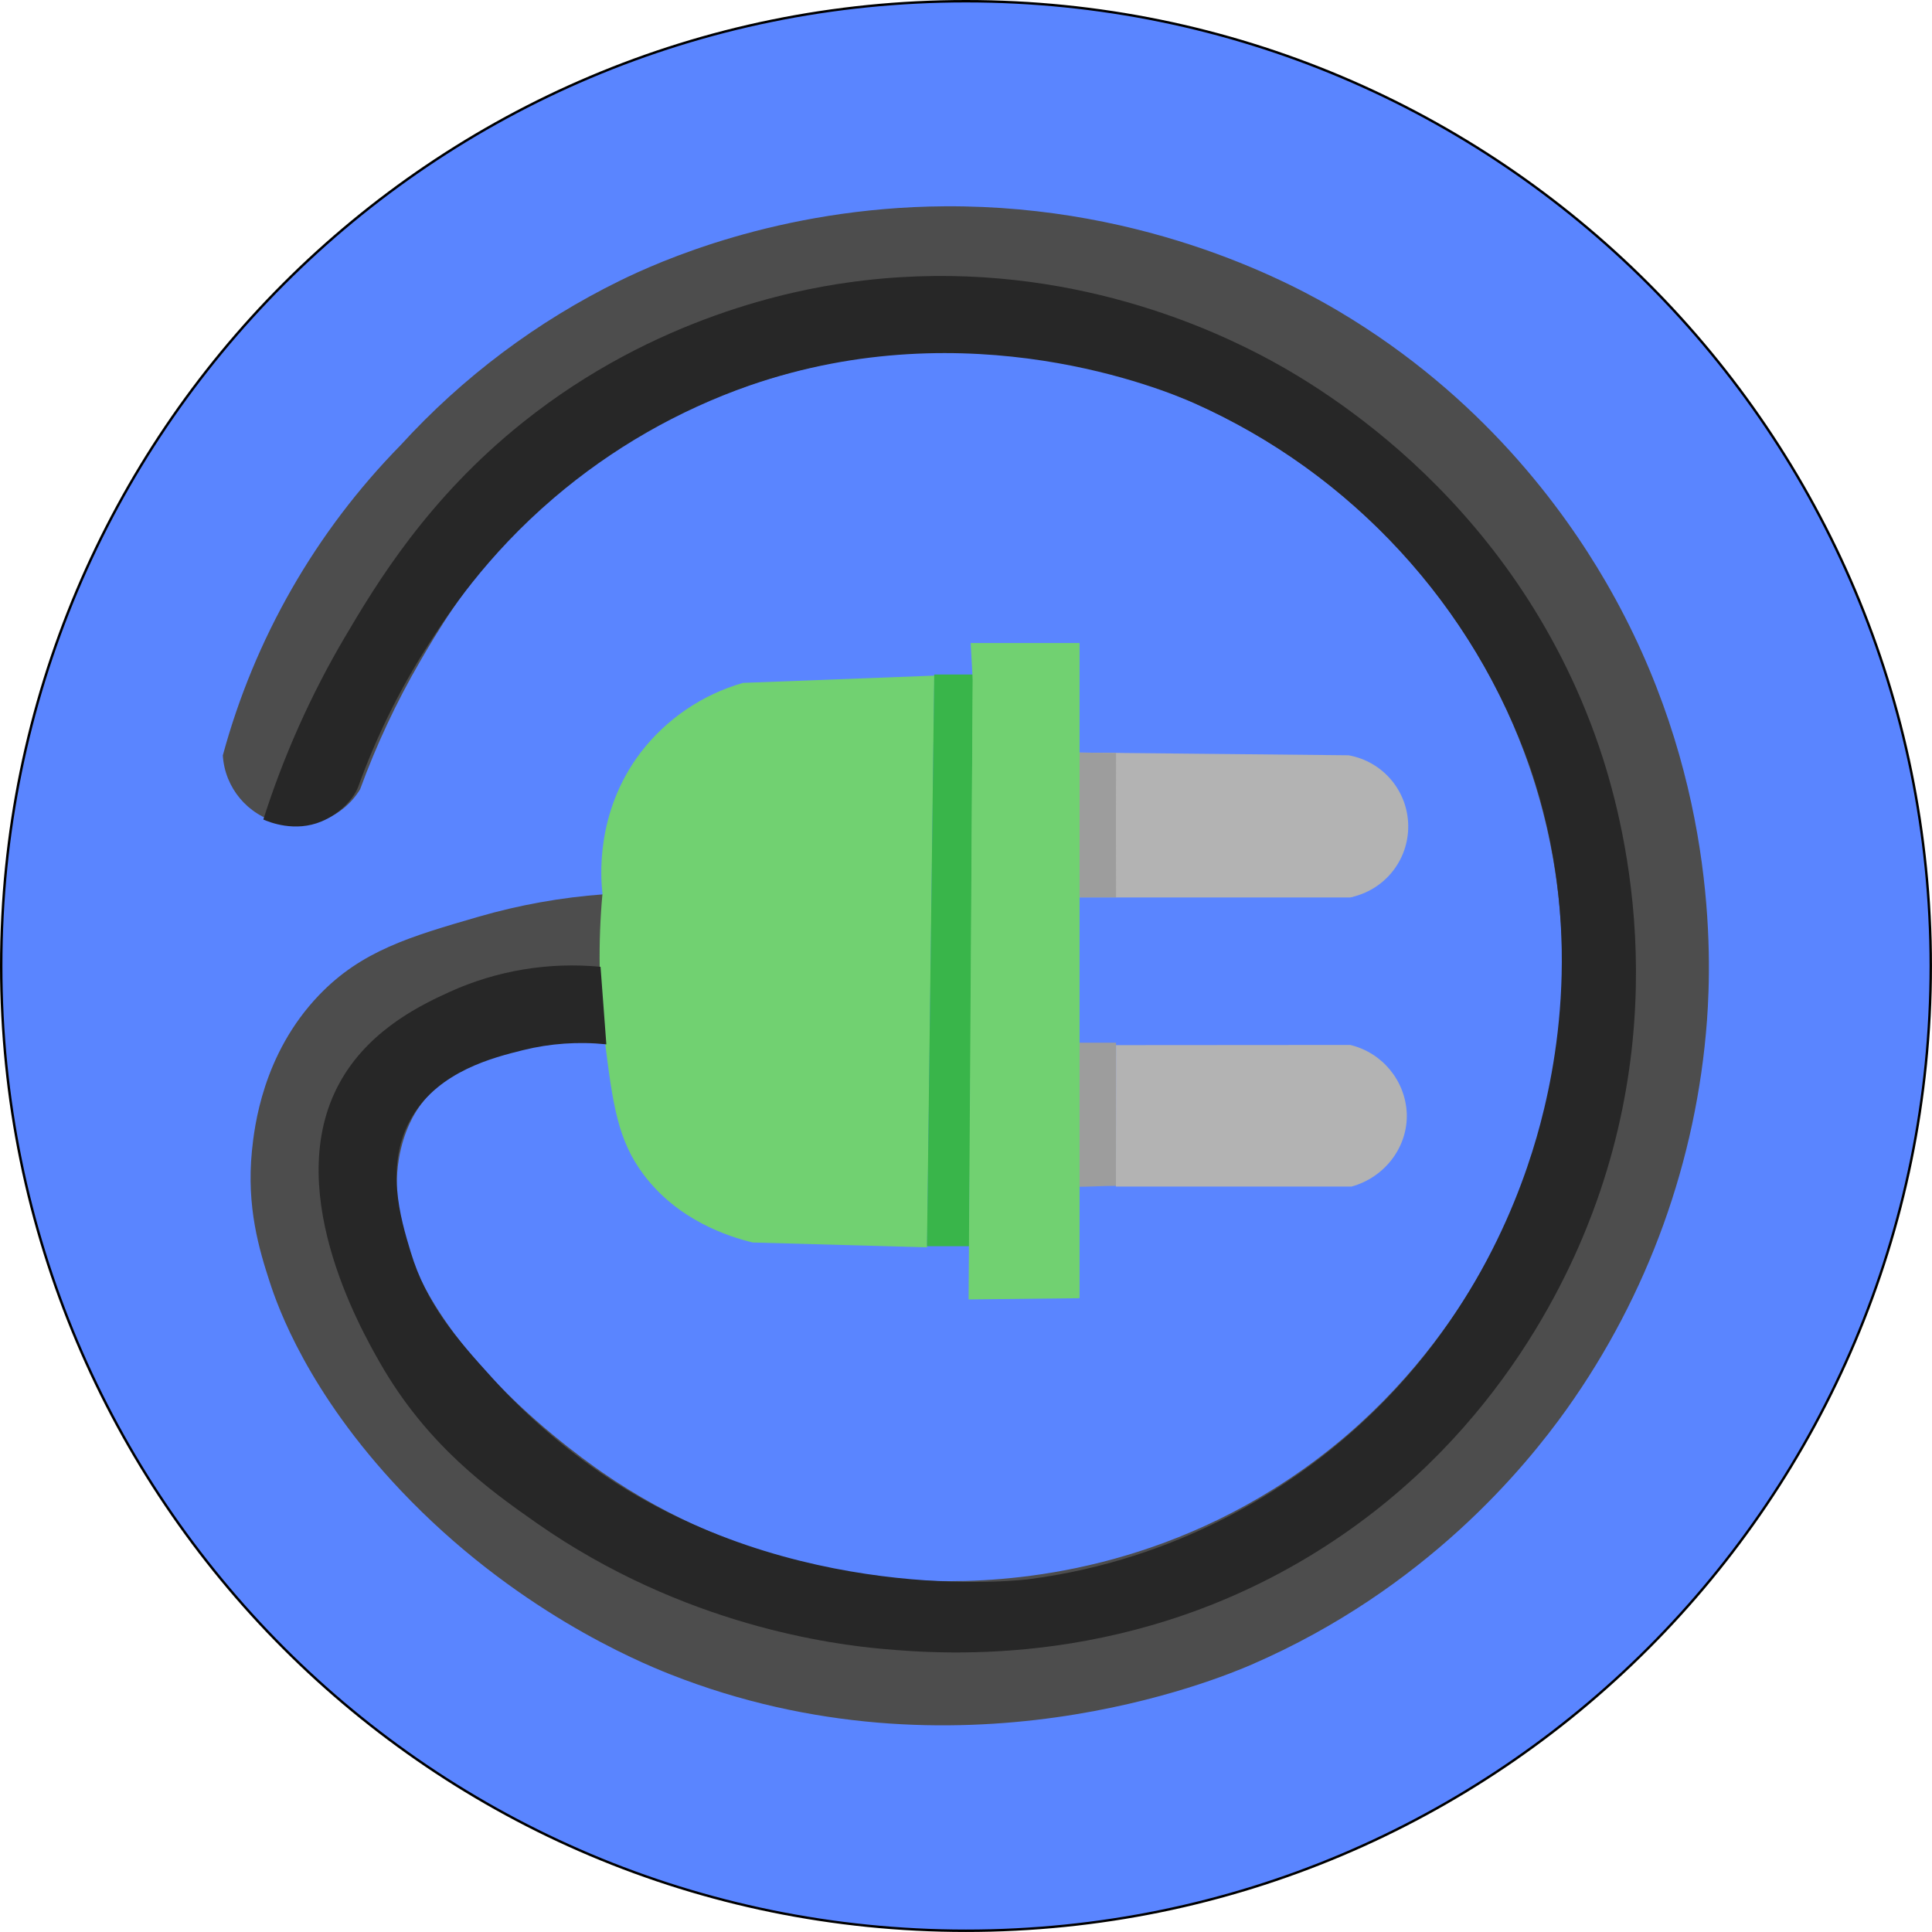
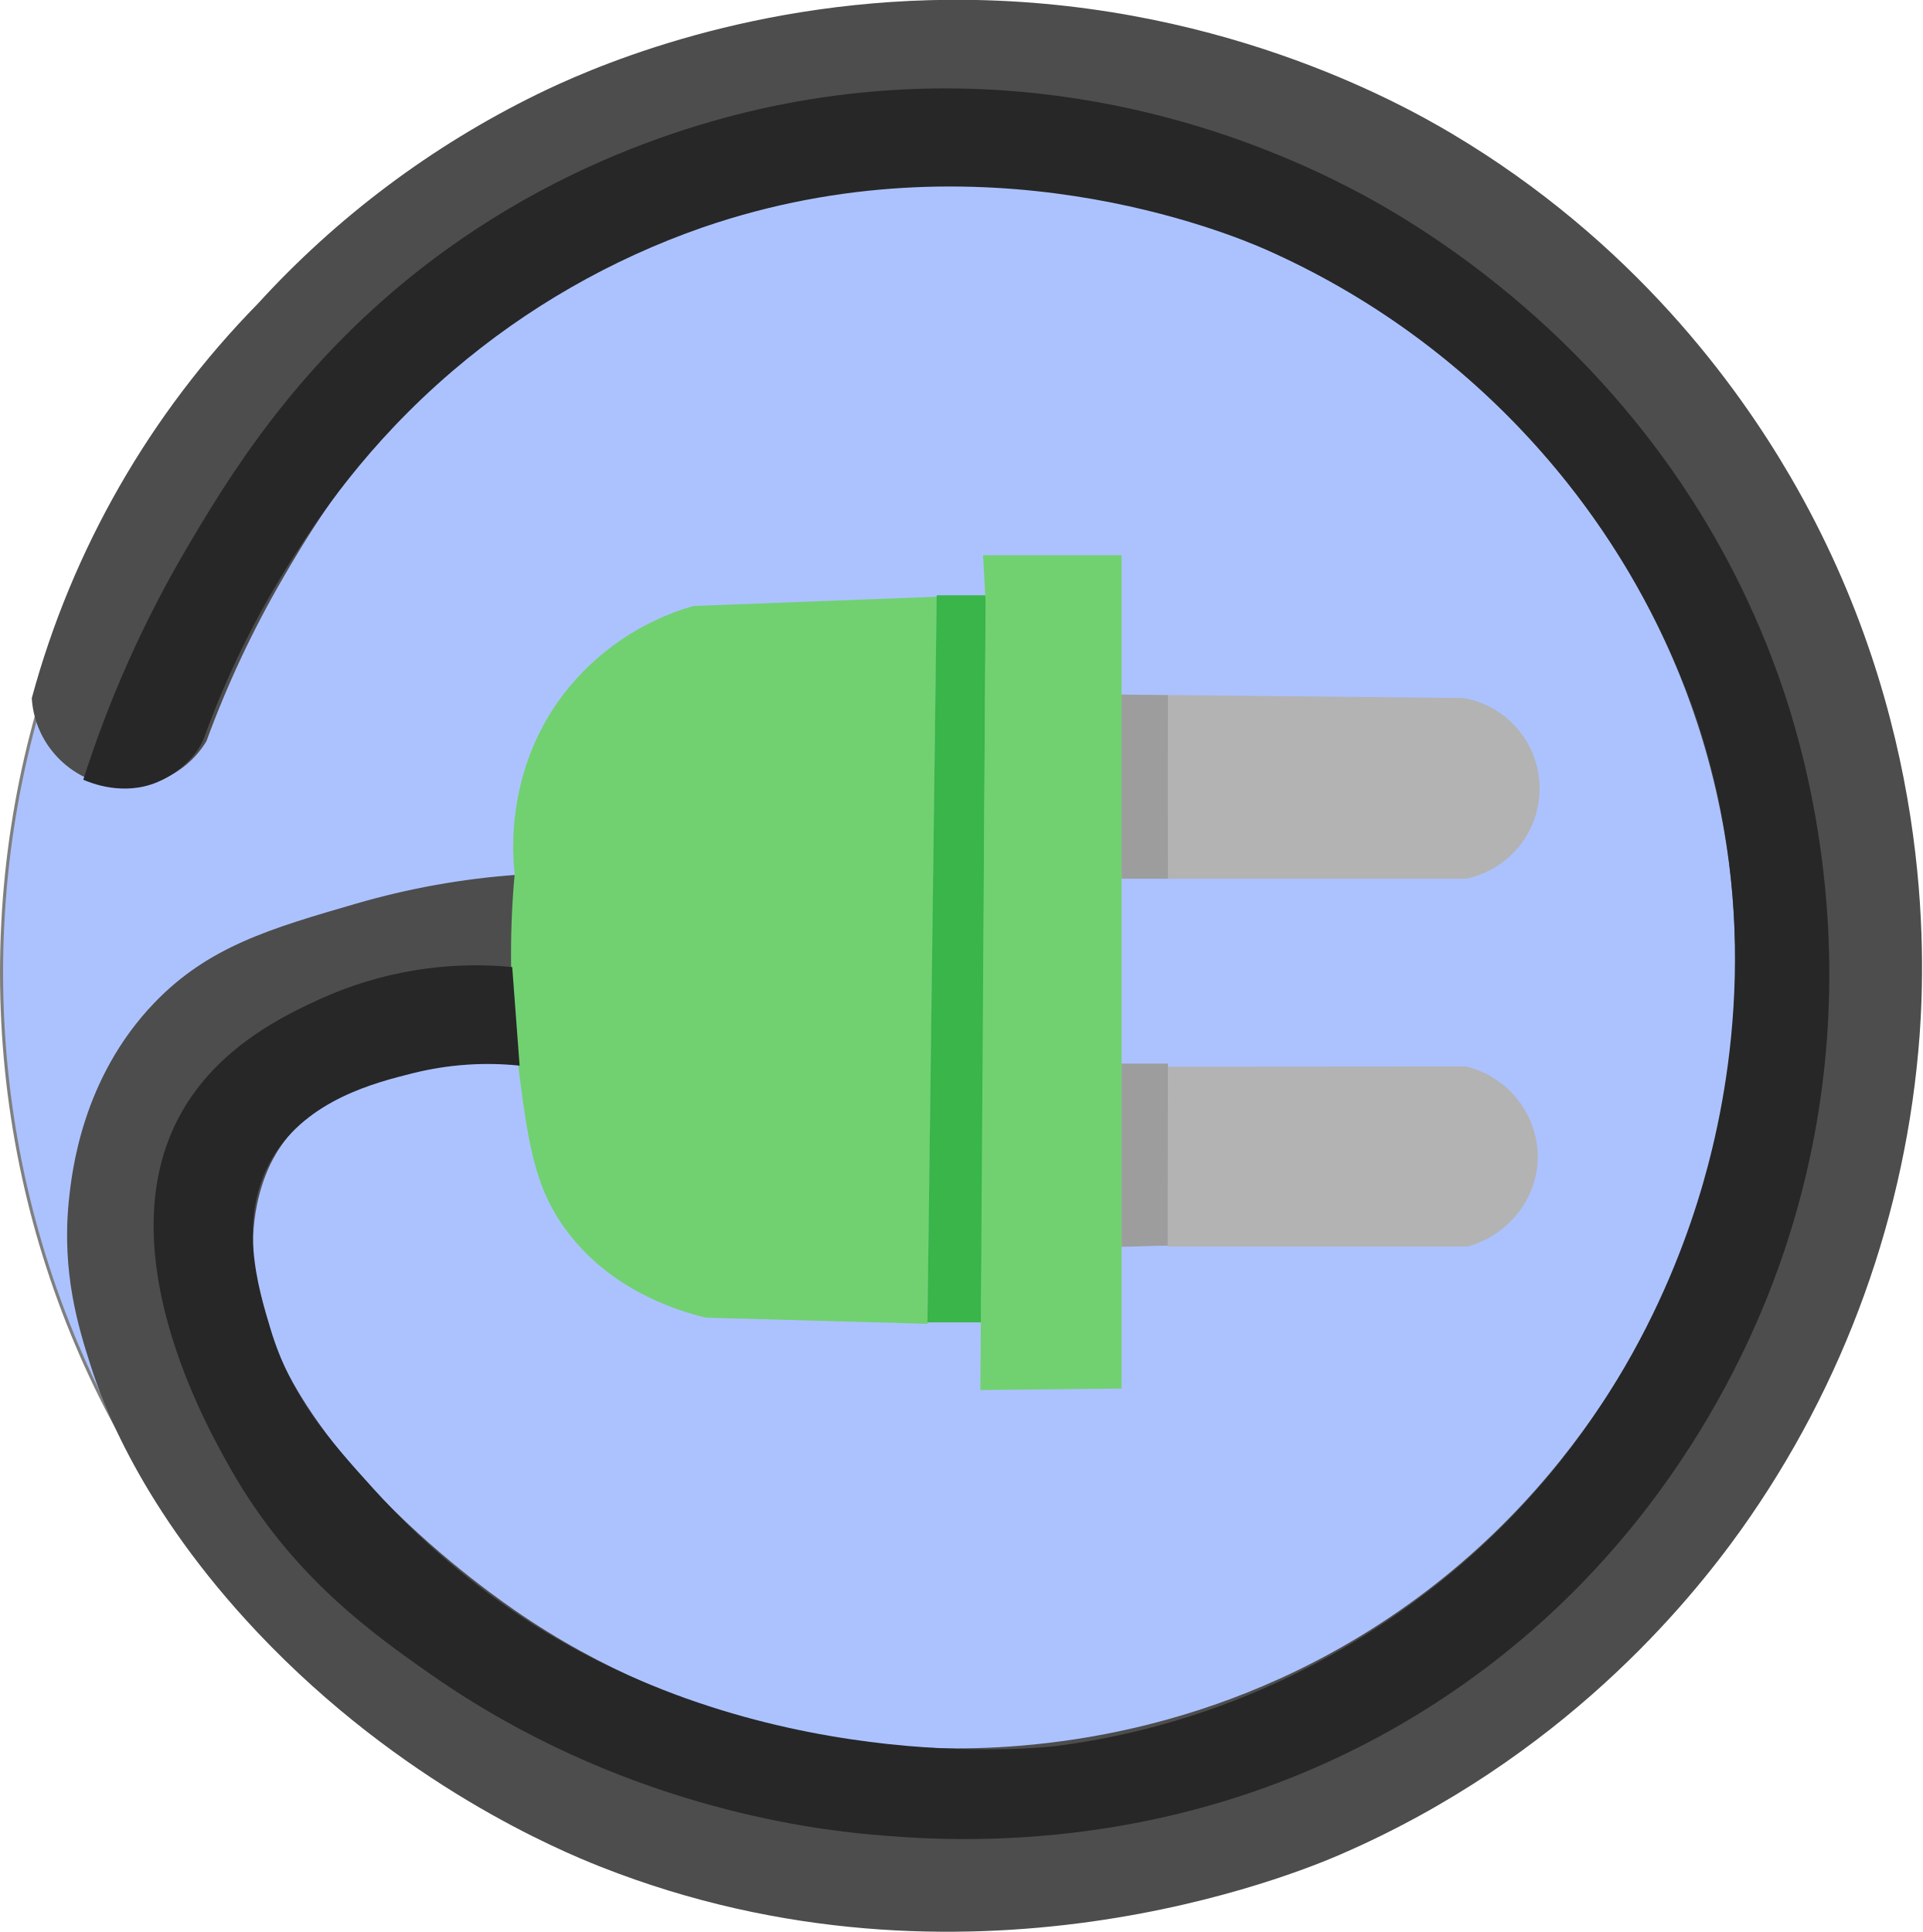
- <svg xmlns="http://www.w3.org/2000/svg" id="Layer_2" data-name="Layer 2" viewBox="0 0 797.53 797.53">
+ <svg xmlns="http://www.w3.org/2000/svg" id="Layer_2" data-name="Layer 2" viewBox="0 0 623.82 627.08">
  <defs>
-     <style>.cls-1{fill:#5a85ff;stroke:#000;stroke-miterlimit:10;}.cls-2{fill:lime;}.cls-3{fill:#b3b3b3;}.cls-4{fill:#4d4d4d;}.cls-5{fill:#71d171;}.cls-6{fill:#39b54a;}.cls-7{fill:#9d9d9d;}.cls-8{fill:#272727;}</style>
+     <style>.cls-1{fill:#5a85ff;stroke:#000;stroke-miterlimit:10;opacity:0.5;}.cls-2{fill:lime;}.cls-3{fill:#b3b3b3;}.cls-4{fill:#4d4d4d;}.cls-5{fill:#71d171;}.cls-6{fill:#39b54a;}.cls-7{fill:#9d9d9d;}.cls-8{fill:#272727;}</style>
  </defs>
-   <circle class="cls-1" cx="398.76" cy="398.76" r="398.26" />
-   <path class="cls-2" d="M448.05,314.47" transform="translate(-2.35 -3.57)" />
-   <path class="cls-3" d="M448,314.23c37,0.33,74,.78,111,1.12a29.84,29.84,0,0,1,.68,58.65H448" transform="translate(-2.35 -3.57)" />
-   <path class="cls-4" d="M253,434.05c-5.78-.51-57.91-4.46-78.66,28-1.76,2.76-6.84,11.33-8,25.35-4.89,59.15,68.62,112.9,84.67,124,57.29,39.68,115.51,43.95,133.33,44.67,23.19,0.94,83,.16,144-38,70.82-44.31,97.06-110.12,104.67-132,7.52-21.61,26.68-86.08,2-162-19.7-60.6-57.73-98.92-82-118.67-46.36-37.71-93.18-48.83-108.67-52-16-3.28-72.77-13.23-138.67,11.33-15.81,5.89-57,21.69-92.67,60-18.66,20.06-31.08,41.22-37.33,52a332.45,332.45,0,0,0-24.67,52.67,30.59,30.59,0,0,1-56.67-14,291.73,291.73,0,0,1,73.33-128,303.24,303.24,0,0,1,90.67-68c14.89-7.28,64.94-30.22,134-30.67,85.17-.56,146,33.44,162.67,43.33,59.26,35.19,92.94,82.06,110,111.33,46,78.93,43.92,154.77,42,181.33a317.07,317.07,0,0,1-58,160.67c-17,23.8-58.07,74.14-130,105.33-13.84,6-121.63,50.74-240,4-13.36-5.28-64.66-26.64-111.33-76-38.25-40.45-50.63-75.62-54-86-4.3-13.23-9.62-30.85-7.33-54,1-9.87,4.38-40,27.67-64.33,17.57-18.35,37.68-24.2,65.67-32.33a251.58,251.58,0,0,1,52-9.33Z" transform="translate(-2.35 -3.57)" />
-   <path class="cls-5" d="M385.05,518.47l-72-2c-10.18-2.49-30.86-9.18-45-28-10.69-14.22-12.7-28.82-16-55a283.84,283.84,0,0,1-1-61c-0.69-6.06-3.11-33.35,15.71-58.21a81.58,81.58,0,0,1,42.29-28.79l79-3Z" transform="translate(-2.35 -3.57)" />
-   <path class="cls-6" d="M388,282h16.43c-0.65,79-1.3,157-2,236H385" transform="translate(-2.35 -3.57)" />
-   <path class="cls-7" d="M463,493.1c-5,0-10,.32-15,0.37V434h15.05C463,454,463,473.48,463,493.1Z" transform="translate(-2.35 -3.57)" />
-   <path class="cls-5" d="M447.05,270h-43c-0.58,67-.92,134.23-1,201.23,0,22.33,0,44.78,0,67.12,14.66,0.33,29.32.49,44,.82C447,449.51,447,360,447.05,270Z" transform="translate(-2.35 -3.57)" />
-   <path class="cls-3" d="M463,314.52c32,0.57,64,1.26,96,1.83a30,30,0,0,1,23,27.82c0.52,13.73-8.6,25.82-22,29.82h-97C463,354,463,334.42,463,314.52Z" transform="translate(-2.35 -3.57)" />
-   <path class="cls-7" d="M463.05,374h-15c-0.33-20-.67-39.77-1-59.77,5.33,0.1,10.66.07,16,.17C463,334.31,463,354,463.05,374Z" transform="translate(-2.35 -3.57)" />
-   <path class="cls-5" d="M403.88,284.23c-0.28-5-.56-10.23-0.83-15.23H448V539.47l-45.81.5c0-5.17.07-10.45,0.1-15.62Q403.08,404.35,403.88,284.23Z" transform="translate(-2.35 -3.57)" />
-   <path class="cls-3" d="M463,494.15h-15" transform="translate(-2.35 -3.57)" />
-   <path class="cls-3" d="M463.05,435l96.71-.07a30.5,30.5,0,0,1,23.31,28.23c0.5,13.86-9.07,26.47-22.84,30.23H463" transform="translate(-2.35 -3.57)" />
-   <path class="cls-3" d="M448.47,435h14.58" transform="translate(-2.35 -3.57)" />
-   <path class="cls-2" d="M447.88,374.47c0.22,20,.36,40.28.58,60.5" transform="translate(-2.35 -3.57)" />
-   <path class="cls-2" d="M448.05,315.47l-1,59" transform="translate(-2.35 -3.57)" />
-   <path class="cls-8" d="M250.25,402.67a122.35,122.35,0,0,0-62.4,10.4c-10.37,4.77-31.57,14.53-44,35.2-26.58,44.19,7.5,104.07,15.2,117.6,19.51,34.29,45.42,52.84,64.8,66.4,60.77,42.53,122.78,50.19,143.2,52,25.56,2.27,104,8.07,182.4-42.4,73.87-47.56,102.64-116.08,112-142.4,32.79-92.17,7.06-171.17-.8-192.8-36.72-101.06-118-146.25-138.4-156.8-27.61-14.29-90.41-41.07-170.4-29.6-21.15,3-78.83,13.82-133.6,57.6-39.41,31.5-60.59,66.72-73.6,88.8a368.27,368.27,0,0,0-33.6,75.2c2.56,1.12,13.07,5.37,24,.8,8.4-3.51,13.6-10,15.2-14.4a293.07,293.07,0,0,1,28.8-58.4c7.9-12.34,23.78-36.72,52-60.8a252.78,252.78,0,0,1,80.8-46.4c91-31.47,171,1.88,183.2,7.2a258.46,258.46,0,0,1,139.2,151.2c22.06,65.32,10.7,123.28,2.4,152-8.74,30.25-30.55,85.08-84.8,128.8-18.77,15.13-61.93,45.45-124.8,53.6,0,0-89,11.53-169.6-39.2a253.91,253.91,0,0,1-52-44c-14.88-16.44-27-30.16-33.6-52-4.07-13.52-11.06-36.38.8-56,11.26-18.63,33.33-24.14,45.6-27.2a100.13,100.13,0,0,1,34.4-2.4" transform="translate(-2.35 -3.57)" />
+   <circle class="cls-1" cx="310.35" cy="315.69" r="309.85" />
+   <path class="cls-2" d="M448.05,314.47" transform="translate(-84.02 -88.79)" />
+   <path class="cls-3" d="M448,314.23c37,0.33,74,.78,111,1.12a29.84,29.84,0,0,1,.68,58.65H448" transform="translate(-84.02 -88.79)" />
+   <path class="cls-4" d="M253,434.05c-5.78-.51-57.91-4.46-78.66,28-1.76,2.76-6.84,11.33-8,25.35-4.89,59.15,68.62,112.9,84.67,124,57.29,39.68,115.51,43.95,133.33,44.67,23.19,0.94,83,.16,144-38,70.82-44.31,97.06-110.12,104.67-132,7.52-21.61,26.68-86.08,2-162-19.7-60.6-57.73-98.92-82-118.67-46.36-37.71-93.18-48.83-108.67-52-16-3.28-72.77-13.23-138.67,11.33-15.81,5.89-57,21.69-92.67,60-18.66,20.06-31.08,41.22-37.33,52a332.45,332.45,0,0,0-24.67,52.67,30.59,30.59,0,0,1-56.67-14,291.73,291.73,0,0,1,73.33-128,303.24,303.24,0,0,1,90.67-68c14.89-7.28,64.94-30.22,134-30.67,85.17-.56,146,33.44,162.67,43.33,59.26,35.19,92.94,82.06,110,111.33,46,78.93,43.92,154.77,42,181.33a317.07,317.07,0,0,1-58,160.67c-17,23.8-58.07,74.14-130,105.33-13.84,6-121.63,50.74-240,4-13.36-5.28-64.66-26.64-111.33-76-38.25-40.45-50.63-75.62-54-86-4.3-13.23-9.62-30.85-7.33-54,1-9.87,4.38-40,27.67-64.33,17.57-18.35,37.68-24.2,65.67-32.33a251.58,251.58,0,0,1,52-9.33Z" transform="translate(-84.02 -88.79)" />
+   <path class="cls-5" d="M385.05,518.47l-72-2c-10.18-2.49-30.86-9.18-45-28-10.69-14.22-12.7-28.82-16-55a283.84,283.84,0,0,1-1-61c-0.69-6.06-3.11-33.35,15.71-58.21a81.58,81.58,0,0,1,42.29-28.79l79-3Z" transform="translate(-84.02 -88.79)" />
+   <path class="cls-6" d="M388,282h16.43c-0.65,79-1.3,157-2,236H385" transform="translate(-84.02 -88.79)" />
+   <path class="cls-7" d="M463,493.1c-5,0-10,.32-15,0.37V434h15.05C463,454,463,473.48,463,493.1Z" transform="translate(-84.02 -88.79)" />
+   <path class="cls-5" d="M447.05,270h-43c-0.58,67-.92,134.23-1,201.23,0,22.33,0,44.78,0,67.12,14.66,0.33,29.32.49,44,.82C447,449.51,447,360,447.05,270Z" transform="translate(-84.02 -88.79)" />
+   <path class="cls-3" d="M463,314.52c32,0.57,64,1.26,96,1.83a30,30,0,0,1,23,27.82c0.52,13.73-8.6,25.82-22,29.82h-97C463,354,463,334.42,463,314.52Z" transform="translate(-84.02 -88.79)" />
+   <path class="cls-7" d="M463.05,374h-15c-0.33-20-.67-39.77-1-59.77,5.33,0.1,10.66.07,16,.17C463,334.31,463,354,463.05,374Z" transform="translate(-84.02 -88.79)" />
+   <path class="cls-5" d="M403.88,284.23c-0.28-5-.56-10.23-0.83-15.23H448V539.47l-45.81.5c0-5.17.07-10.45,0.1-15.62Q403.08,404.35,403.88,284.23Z" transform="translate(-84.02 -88.79)" />
+   <path class="cls-3" d="M463,494.15h-15" transform="translate(-84.02 -88.79)" />
+   <path class="cls-3" d="M463.05,435l96.71-.07a30.5,30.5,0,0,1,23.31,28.23c0.5,13.86-9.07,26.47-22.84,30.23H463" transform="translate(-84.02 -88.79)" />
+   <path class="cls-3" d="M448.47,435h14.58" transform="translate(-84.02 -88.79)" />
+   <path class="cls-2" d="M447.88,374.47c0.22,20,.36,40.28.58,60.5" transform="translate(-84.02 -88.79)" />
+   <path class="cls-2" d="M448.05,315.47l-1,59" transform="translate(-84.02 -88.79)" />
+   <path class="cls-8" d="M250.25,402.67a122.35,122.35,0,0,0-62.4,10.4c-10.37,4.77-31.57,14.53-44,35.2-26.58,44.19,7.5,104.07,15.2,117.6,19.51,34.29,45.42,52.84,64.8,66.4,60.77,42.53,122.78,50.19,143.2,52,25.56,2.27,104,8.07,182.4-42.4,73.87-47.56,102.64-116.08,112-142.4,32.79-92.17,7.06-171.17-.8-192.8-36.72-101.06-118-146.25-138.4-156.8-27.61-14.29-90.41-41.07-170.4-29.6-21.15,3-78.83,13.82-133.6,57.6-39.41,31.5-60.59,66.72-73.6,88.8a368.27,368.27,0,0,0-33.6,75.2c2.56,1.12,13.07,5.37,24,.8,8.4-3.51,13.6-10,15.2-14.4a293.07,293.07,0,0,1,28.8-58.4c7.9-12.34,23.78-36.72,52-60.8a252.78,252.78,0,0,1,80.8-46.4c91-31.47,171,1.88,183.2,7.2a258.46,258.46,0,0,1,139.2,151.2c22.06,65.32,10.7,123.28,2.4,152-8.74,30.25-30.55,85.08-84.8,128.8-18.77,15.13-61.93,45.45-124.8,53.6,0,0-89,11.53-169.6-39.2a253.91,253.91,0,0,1-52-44c-14.88-16.44-27-30.16-33.6-52-4.07-13.52-11.06-36.38.8-56,11.26-18.63,33.33-24.14,45.6-27.2a100.13,100.13,0,0,1,34.4-2.4" transform="translate(-84.02 -88.79)" />
</svg>
